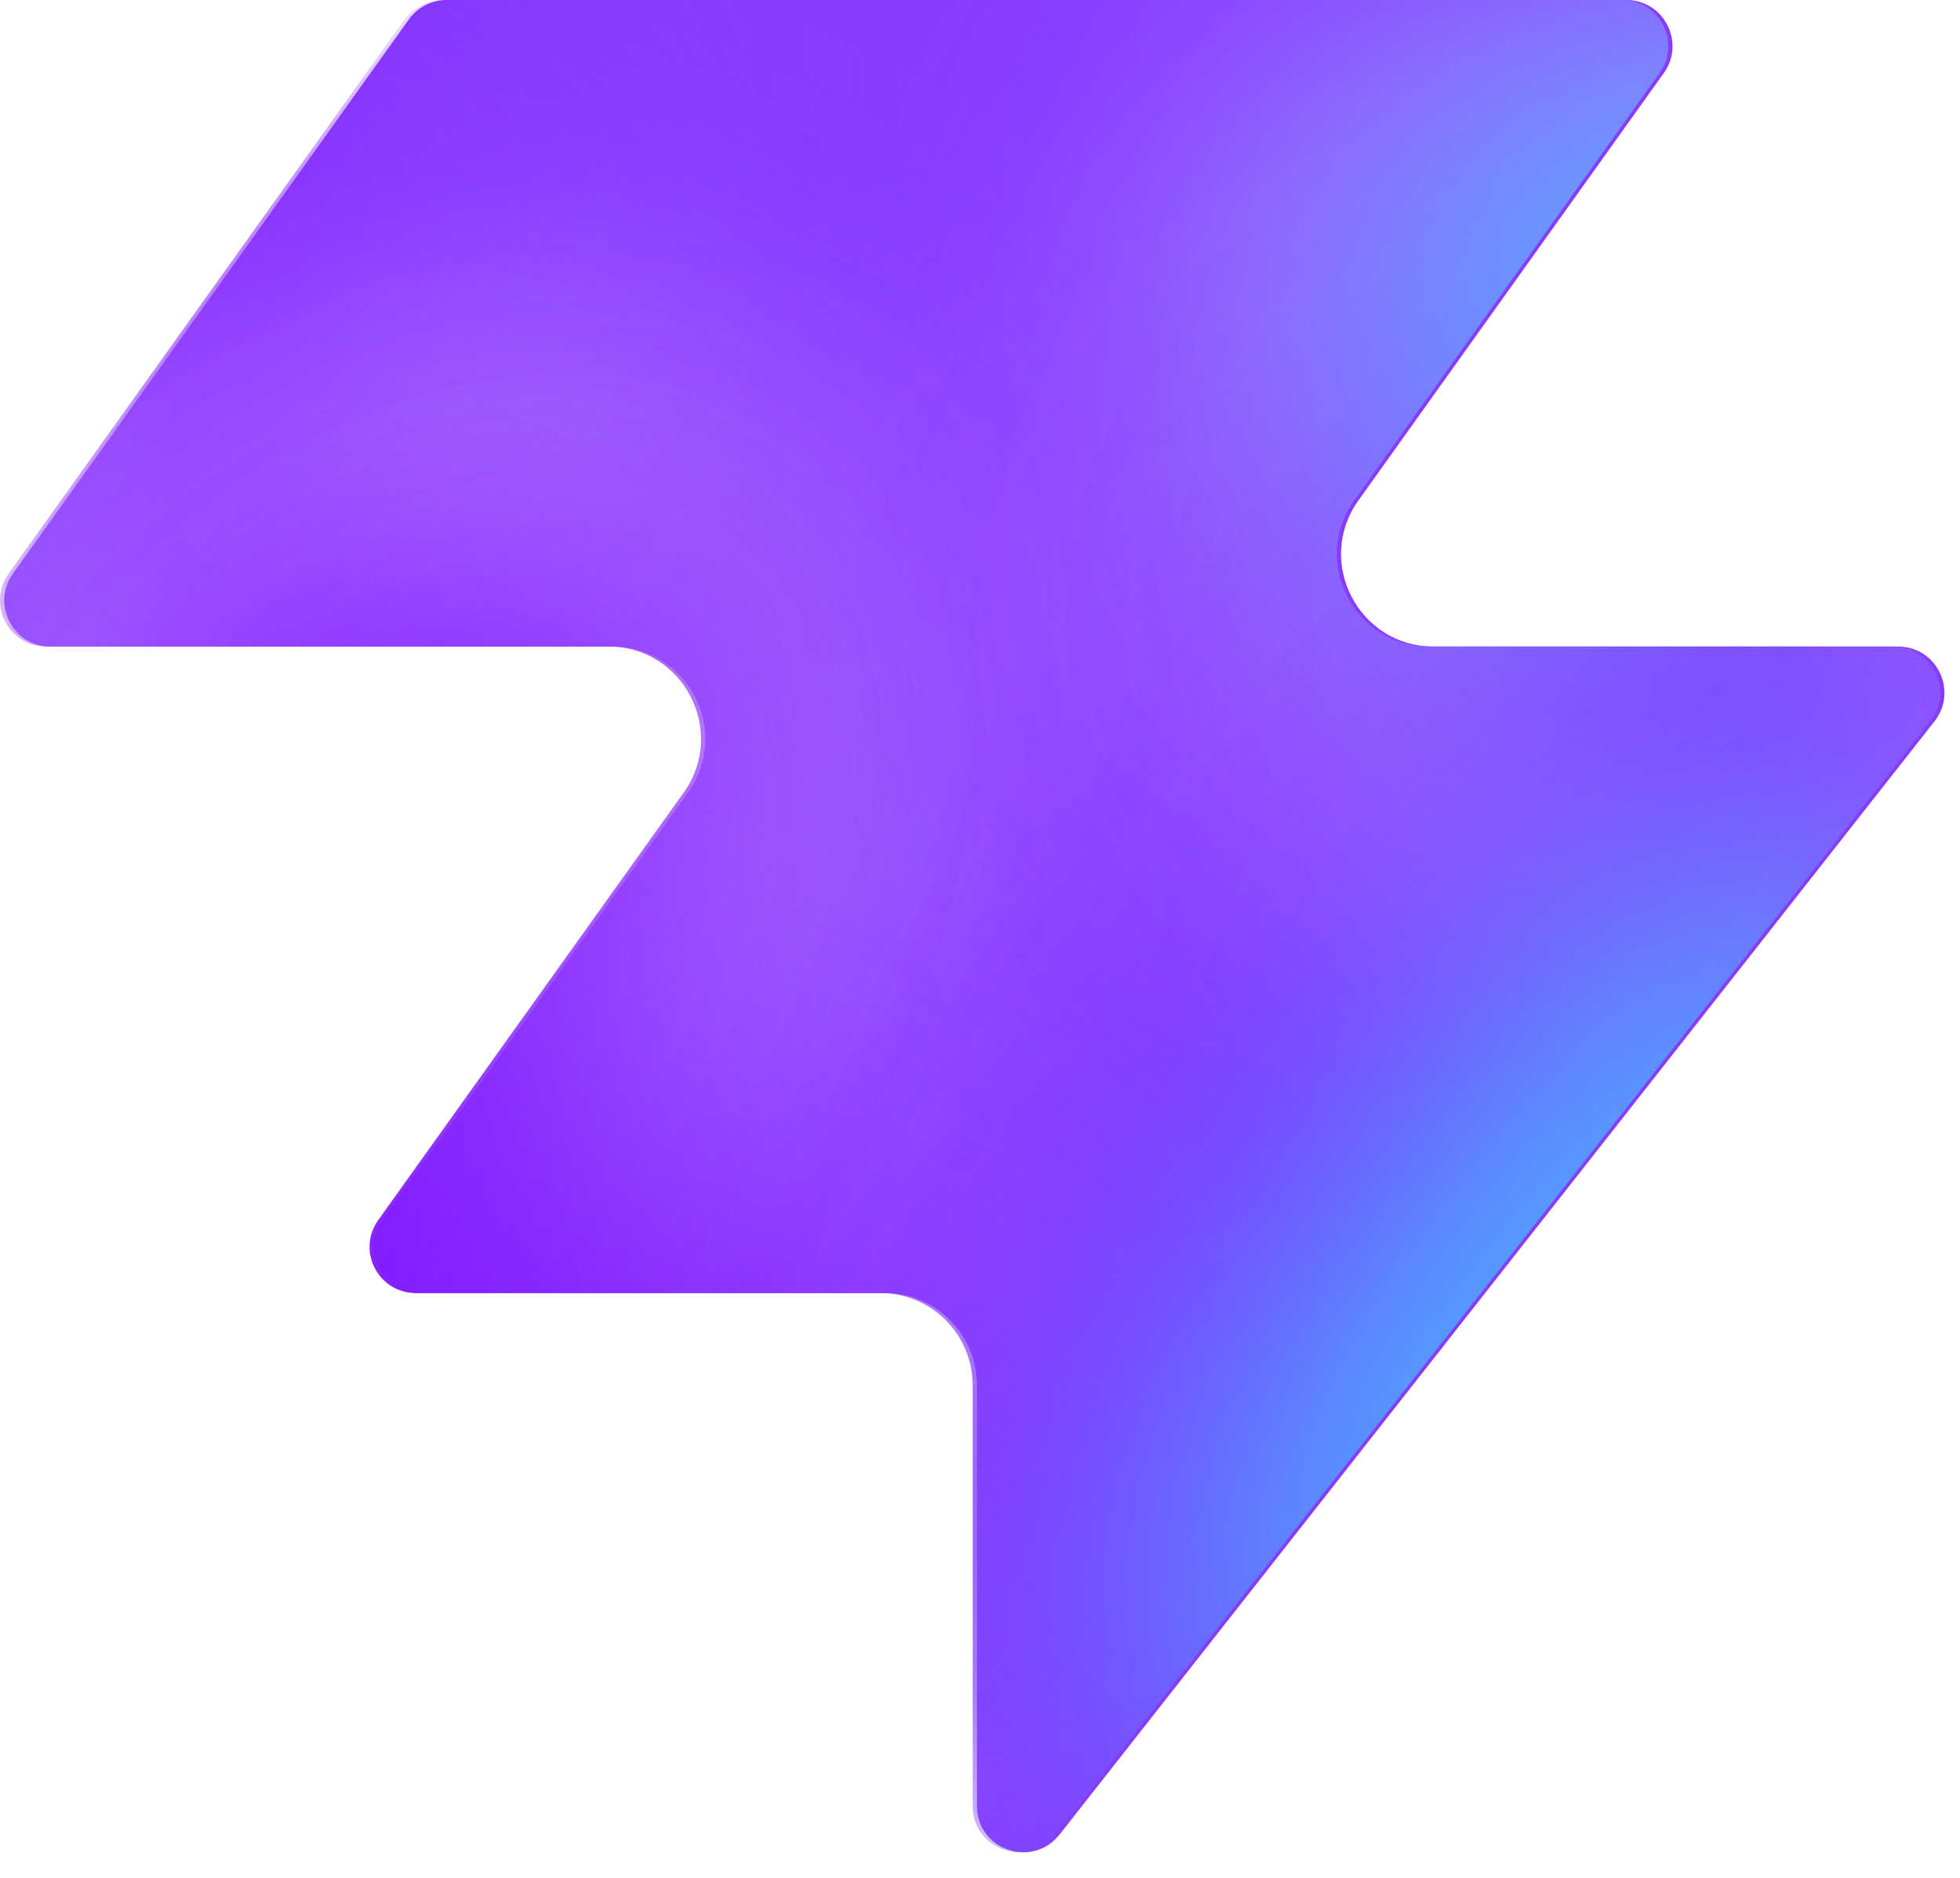
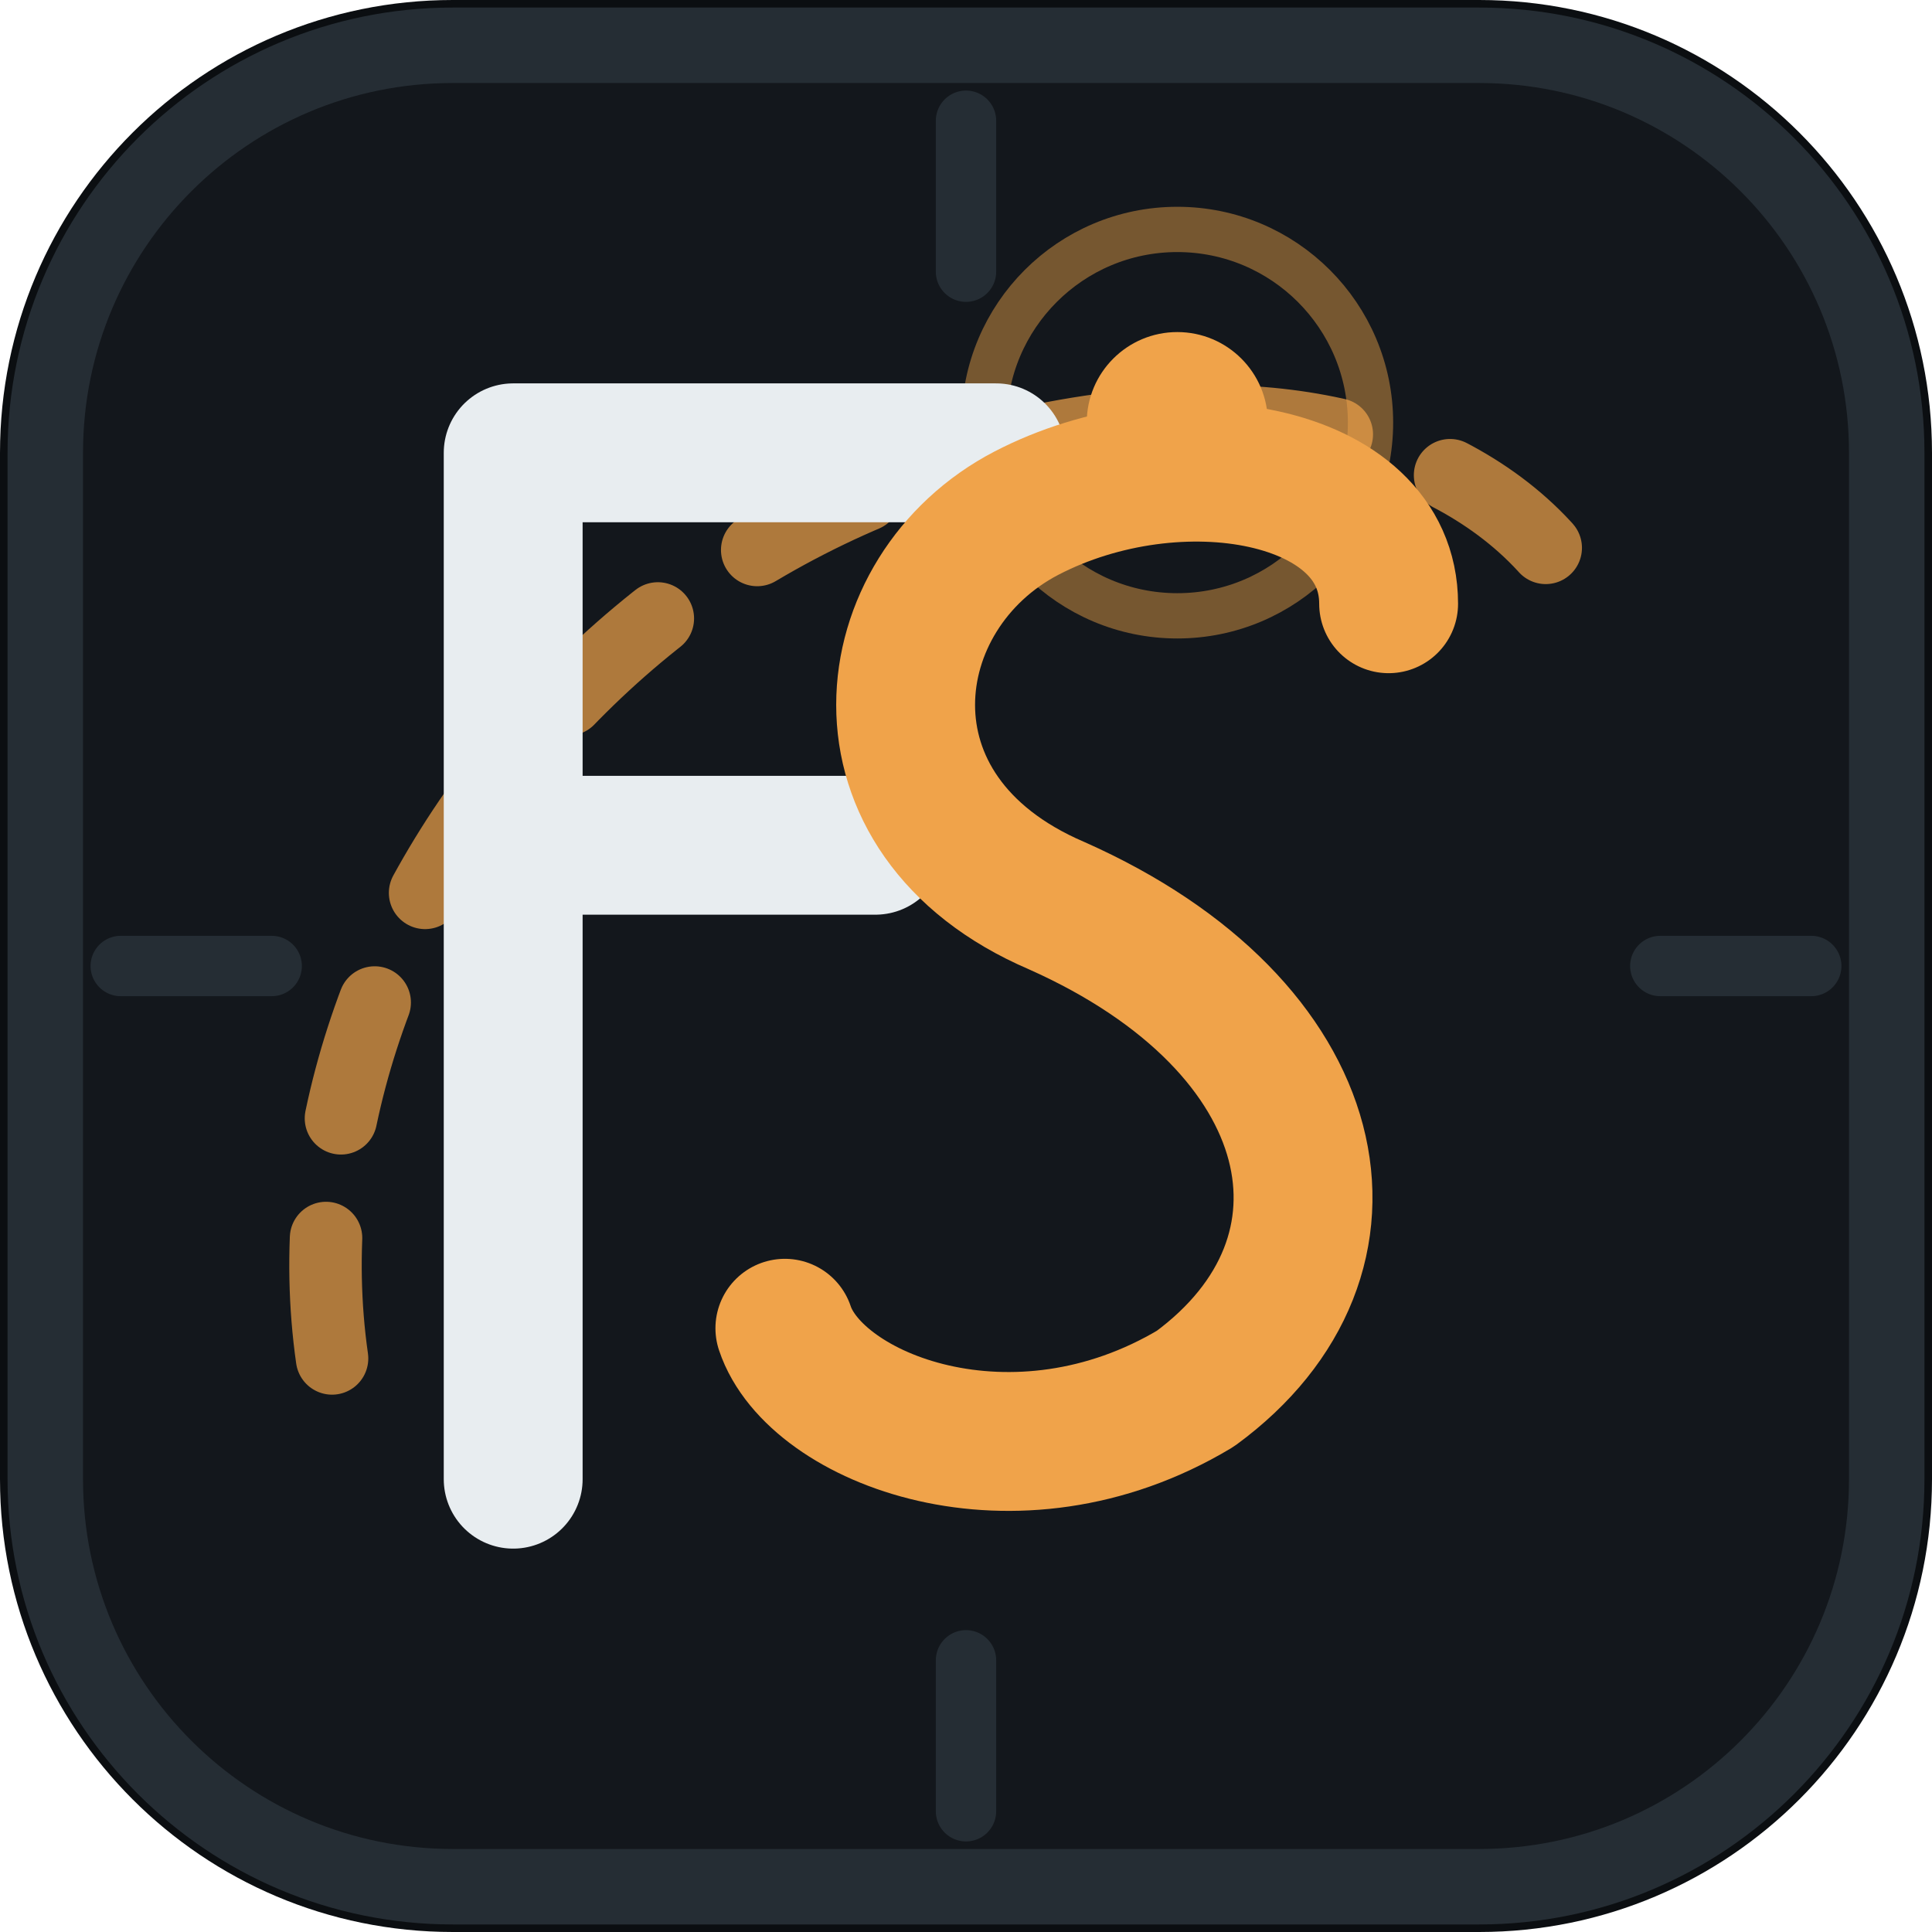
- <svg xmlns="http://www.w3.org/2000/svg" width="48" height="46" fill="none" viewBox="0 0 48 46">
-   <path fill="#863bff" d="M25.946 44.938c-.664.845-2.021.375-2.021-.698V33.937a2.26 2.26 0 0 0-2.262-2.262H10.287c-.92 0-1.456-1.04-.92-1.788l7.48-10.471c1.07-1.497 0-3.578-1.842-3.578H1.237c-.92 0-1.456-1.04-.92-1.788L10.013.474c.214-.297.556-.474.92-.474h28.894c.92 0 1.456 1.04.92 1.788l-7.48 10.471c-1.07 1.498 0 3.579 1.842 3.579h11.377c.943 0 1.473 1.088.89 1.83L25.947 44.94z" style="fill:#863bff;fill:color(display-p3 .525 .23 1);fill-opacity:1" />
-   <mask id="a" width="48" height="46" x="0" y="0" maskUnits="userSpaceOnUse" style="mask-type:alpha">
-     <path fill="#000" d="M25.842 44.938c-.664.844-2.021.375-2.021-.698V33.937a2.26 2.26 0 0 0-2.262-2.262H10.183c-.92 0-1.456-1.04-.92-1.788l7.48-10.471c1.07-1.498 0-3.579-1.842-3.579H1.133c-.92 0-1.456-1.04-.92-1.787L9.91.473c.214-.297.556-.474.92-.474h28.894c.92 0 1.456 1.04.92 1.788l-7.48 10.471c-1.07 1.498 0 3.578 1.842 3.578h11.377c.943 0 1.473 1.088.89 1.832L25.843 44.94z" style="fill:#000;fill-opacity:1" />
-   </mask>
-   <g mask="url(#a)">
-     <g filter="url(#b)">
-       <ellipse cx="5.508" cy="14.704" fill="#ede6ff" rx="5.508" ry="14.704" style="fill:#ede6ff;fill:color(display-p3 .927 .903 1);fill-opacity:1" transform="matrix(.00324 1 1 -.00324 -4.47 31.516)" />
-     </g>
-     <g filter="url(#c)">
-       <ellipse cx="10.399" cy="29.851" fill="#ede6ff" rx="10.399" ry="29.851" style="fill:#ede6ff;fill:color(display-p3 .927 .903 1);fill-opacity:1" transform="matrix(.00324 1 1 -.00324 -39.328 7.883)" />
-     </g>
-     <g filter="url(#d)">
-       <ellipse cx="5.508" cy="30.487" fill="#7e14ff" rx="5.508" ry="30.487" style="fill:#7e14ff;fill:color(display-p3 .492 .077 1);fill-opacity:1" transform="rotate(89.814 -25.913 -14.639)scale(1 -1)" />
-     </g>
-     <g filter="url(#e)">
-       <ellipse cx="5.508" cy="30.599" fill="#7e14ff" rx="5.508" ry="30.599" style="fill:#7e14ff;fill:color(display-p3 .492 .077 1);fill-opacity:1" transform="rotate(89.814 -32.644 -3.334)scale(1 -1)" />
-     </g>
-     <g filter="url(#f)">
-       <ellipse cx="5.508" cy="30.599" fill="#7e14ff" rx="5.508" ry="30.599" style="fill:#7e14ff;fill:color(display-p3 .492 .077 1);fill-opacity:1" transform="matrix(.00324 1 1 -.00324 -34.34 30.47)" />
-     </g>
-     <g filter="url(#g)">
-       <ellipse cx="14.072" cy="22.078" fill="#ede6ff" rx="14.072" ry="22.078" style="fill:#ede6ff;fill:color(display-p3 .927 .903 1);fill-opacity:1" transform="rotate(93.35 24.506 48.493)scale(-1 1)" />
-     </g>
-     <g filter="url(#h)">
-       <ellipse cx="3.47" cy="21.501" fill="#7e14ff" rx="3.47" ry="21.501" style="fill:#7e14ff;fill:color(display-p3 .492 .077 1);fill-opacity:1" transform="rotate(89.009 28.708 47.59)scale(-1 1)" />
-     </g>
-     <g filter="url(#i)">
-       <ellipse cx="3.47" cy="21.501" fill="#7e14ff" rx="3.47" ry="21.501" style="fill:#7e14ff;fill:color(display-p3 .492 .077 1);fill-opacity:1" transform="rotate(89.009 28.708 47.59)scale(-1 1)" />
-     </g>
-     <g filter="url(#j)">
-       <ellipse cx=".387" cy="8.972" fill="#7e14ff" rx="4.407" ry="29.108" style="fill:#7e14ff;fill:color(display-p3 .492 .077 1);fill-opacity:1" transform="rotate(39.51 .387 8.972)" />
-     </g>
-     <g filter="url(#k)">
-       <ellipse cx="47.523" cy="-6.092" fill="#7e14ff" rx="4.407" ry="29.108" style="fill:#7e14ff;fill:color(display-p3 .492 .077 1);fill-opacity:1" transform="rotate(37.892 47.523 -6.092)" />
-     </g>
-     <g filter="url(#l)">
-       <ellipse cx="41.412" cy="6.333" fill="#47bfff" rx="5.971" ry="9.665" style="fill:#47bfff;fill:color(display-p3 .28 .748 1);fill-opacity:1" transform="rotate(37.892 41.412 6.333)" />
-     </g>
-     <g filter="url(#m)">
-       <ellipse cx="-1.879" cy="38.332" fill="#7e14ff" rx="4.407" ry="29.108" style="fill:#7e14ff;fill:color(display-p3 .492 .077 1);fill-opacity:1" transform="rotate(37.892 -1.88 38.332)" />
-     </g>
-     <g filter="url(#n)">
-       <ellipse cx="-1.879" cy="38.332" fill="#7e14ff" rx="4.407" ry="29.108" style="fill:#7e14ff;fill:color(display-p3 .492 .077 1);fill-opacity:1" transform="rotate(37.892 -1.88 38.332)" />
-     </g>
-     <g filter="url(#o)">
-       <ellipse cx="35.651" cy="29.907" fill="#7e14ff" rx="4.407" ry="29.108" style="fill:#7e14ff;fill:color(display-p3 .492 .077 1);fill-opacity:1" transform="rotate(37.892 35.651 29.907)" />
-     </g>
-     <g filter="url(#p)">
-       <ellipse cx="38.418" cy="32.4" fill="#47bfff" rx="5.971" ry="15.297" style="fill:#47bfff;fill:color(display-p3 .28 .748 1);fill-opacity:1" transform="rotate(37.892 38.418 32.4)" />
-     </g>
-   </g>
-   <defs>
-     <filter id="b" width="60.045" height="41.654" x="-19.77" y="16.149" color-interpolation-filters="sRGB" filterUnits="userSpaceOnUse">
-       <feFlood flood-opacity="0" result="BackgroundImageFix" />
-       <feBlend in="SourceGraphic" in2="BackgroundImageFix" result="shape" />
-       <feGaussianBlur result="effect1_foregroundBlur_2002_17158" stdDeviation="7.659" />
-     </filter>
-     <filter id="c" width="90.34" height="51.437" x="-54.613" y="-7.533" color-interpolation-filters="sRGB" filterUnits="userSpaceOnUse">
-       <feFlood flood-opacity="0" result="BackgroundImageFix" />
-       <feBlend in="SourceGraphic" in2="BackgroundImageFix" result="shape" />
-       <feGaussianBlur result="effect1_foregroundBlur_2002_17158" stdDeviation="7.659" />
-     </filter>
-     <filter id="d" width="79.355" height="29.4" x="-49.64" y="2.03" color-interpolation-filters="sRGB" filterUnits="userSpaceOnUse">
-       <feFlood flood-opacity="0" result="BackgroundImageFix" />
-       <feBlend in="SourceGraphic" in2="BackgroundImageFix" result="shape" />
-       <feGaussianBlur result="effect1_foregroundBlur_2002_17158" stdDeviation="4.596" />
-     </filter>
-     <filter id="e" width="79.579" height="29.4" x="-45.045" y="20.029" color-interpolation-filters="sRGB" filterUnits="userSpaceOnUse">
-       <feFlood flood-opacity="0" result="BackgroundImageFix" />
-       <feBlend in="SourceGraphic" in2="BackgroundImageFix" result="shape" />
-       <feGaussianBlur result="effect1_foregroundBlur_2002_17158" stdDeviation="4.596" />
-     </filter>
-     <filter id="f" width="79.579" height="29.4" x="-43.513" y="21.178" color-interpolation-filters="sRGB" filterUnits="userSpaceOnUse">
-       <feFlood flood-opacity="0" result="BackgroundImageFix" />
-       <feBlend in="SourceGraphic" in2="BackgroundImageFix" result="shape" />
-       <feGaussianBlur result="effect1_foregroundBlur_2002_17158" stdDeviation="4.596" />
-     </filter>
-     <filter id="g" width="74.749" height="58.852" x="15.756" y="-17.901" color-interpolation-filters="sRGB" filterUnits="userSpaceOnUse">
-       <feFlood flood-opacity="0" result="BackgroundImageFix" />
-       <feBlend in="SourceGraphic" in2="BackgroundImageFix" result="shape" />
-       <feGaussianBlur result="effect1_foregroundBlur_2002_17158" stdDeviation="7.659" />
-     </filter>
-     <filter id="h" width="61.377" height="25.362" x="23.548" y="2.284" color-interpolation-filters="sRGB" filterUnits="userSpaceOnUse">
-       <feFlood flood-opacity="0" result="BackgroundImageFix" />
-       <feBlend in="SourceGraphic" in2="BackgroundImageFix" result="shape" />
-       <feGaussianBlur result="effect1_foregroundBlur_2002_17158" stdDeviation="4.596" />
-     </filter>
-     <filter id="i" width="61.377" height="25.362" x="23.548" y="2.284" color-interpolation-filters="sRGB" filterUnits="userSpaceOnUse">
-       <feFlood flood-opacity="0" result="BackgroundImageFix" />
-       <feBlend in="SourceGraphic" in2="BackgroundImageFix" result="shape" />
-       <feGaussianBlur result="effect1_foregroundBlur_2002_17158" stdDeviation="4.596" />
-     </filter>
-     <filter id="j" width="56.045" height="63.649" x="-27.636" y="-22.853" color-interpolation-filters="sRGB" filterUnits="userSpaceOnUse">
-       <feFlood flood-opacity="0" result="BackgroundImageFix" />
-       <feBlend in="SourceGraphic" in2="BackgroundImageFix" result="shape" />
-       <feGaussianBlur result="effect1_foregroundBlur_2002_17158" stdDeviation="4.596" />
-     </filter>
-     <filter id="k" width="54.814" height="64.646" x="20.116" y="-38.415" color-interpolation-filters="sRGB" filterUnits="userSpaceOnUse">
-       <feFlood flood-opacity="0" result="BackgroundImageFix" />
-       <feBlend in="SourceGraphic" in2="BackgroundImageFix" result="shape" />
-       <feGaussianBlur result="effect1_foregroundBlur_2002_17158" stdDeviation="4.596" />
-     </filter>
-     <filter id="l" width="33.541" height="35.313" x="24.641" y="-11.323" color-interpolation-filters="sRGB" filterUnits="userSpaceOnUse">
-       <feFlood flood-opacity="0" result="BackgroundImageFix" />
-       <feBlend in="SourceGraphic" in2="BackgroundImageFix" result="shape" />
-       <feGaussianBlur result="effect1_foregroundBlur_2002_17158" stdDeviation="4.596" />
-     </filter>
-     <filter id="m" width="54.814" height="64.646" x="-29.286" y="6.009" color-interpolation-filters="sRGB" filterUnits="userSpaceOnUse">
-       <feFlood flood-opacity="0" result="BackgroundImageFix" />
-       <feBlend in="SourceGraphic" in2="BackgroundImageFix" result="shape" />
-       <feGaussianBlur result="effect1_foregroundBlur_2002_17158" stdDeviation="4.596" />
-     </filter>
-     <filter id="n" width="54.814" height="64.646" x="-29.286" y="6.009" color-interpolation-filters="sRGB" filterUnits="userSpaceOnUse">
-       <feFlood flood-opacity="0" result="BackgroundImageFix" />
-       <feBlend in="SourceGraphic" in2="BackgroundImageFix" result="shape" />
-       <feGaussianBlur result="effect1_foregroundBlur_2002_17158" stdDeviation="4.596" />
-     </filter>
-     <filter id="o" width="54.814" height="64.646" x="8.244" y="-2.416" color-interpolation-filters="sRGB" filterUnits="userSpaceOnUse">
-       <feFlood flood-opacity="0" result="BackgroundImageFix" />
-       <feBlend in="SourceGraphic" in2="BackgroundImageFix" result="shape" />
-       <feGaussianBlur result="effect1_foregroundBlur_2002_17158" stdDeviation="4.596" />
-     </filter>
-     <filter id="p" width="39.409" height="43.623" x="18.713" y="10.588" color-interpolation-filters="sRGB" filterUnits="userSpaceOnUse">
-       <feFlood flood-opacity="0" result="BackgroundImageFix" />
-       <feBlend in="SourceGraphic" in2="BackgroundImageFix" result="shape" />
-       <feGaussianBlur result="effect1_foregroundBlur_2002_17158" stdDeviation="4.596" />
-     </filter>
-   </defs>
+ <svg xmlns="http://www.w3.org/2000/svg" viewBox="0 0 32 32" width="32" height="32" fill="none">
+   <rect width="32" height="32" rx="7.5" fill="#0B0E11" />
+   <rect x="0.75" y="0.75" width="30.5" height="30.5" rx="6.75" fill="#13171C" stroke="#252D34" stroke-width="1.25" />
+   <line x1="16" y1="2" x2="16" y2="4.5" stroke="#252D34" stroke-width="1" stroke-linecap="round" />
+   <line x1="16" y1="27.5" x2="16" y2="30" stroke="#252D34" stroke-width="1" stroke-linecap="round" />
+   <line x1="2" y1="16" x2="4.5" y2="16" stroke="#252D34" stroke-width="1" stroke-linecap="round" />
+   <line x1="27.5" y1="16" x2="30" y2="16" stroke="#252D34" stroke-width="1" stroke-linecap="round" />
+   <path d="M 5.5 22.5 C 4.5 15.5 10.5 7.5 19.5 7 C 22.5 6.8 25.5 8 26.5 10.5" stroke="#F0A34A" stroke-width="1.2" stroke-dasharray="2 2" opacity="0.7" stroke-linecap="round" />
+   <circle cx="19.5" cy="7" r="1.5" fill="#F0A34A" />
+   <circle cx="19.5" cy="7" r="3.2" stroke="#F0A34A" stroke-width="0.75" opacity="0.45" />
+   <path d="M 8.5 7.5 L 8.5 24.5 M 8.5 7.5 L 16.5 7.5 M 8.5 14 L 14.5 14" stroke="#E8EDF0" stroke-width="2.3" stroke-linecap="round" stroke-linejoin="round" />
+   <path d="M 23 10 C 23 7.8 19.5 7.2 17 8.5 C 14.5 9.8 14 13.5 17.5 15 C 22 17 22.8 20.8 19.8 23 C 16.8 24.8 13.5 23.5 13 22" stroke="#F0A34A" stroke-width="2.3" stroke-linecap="round" stroke-linejoin="round" />
</svg>
